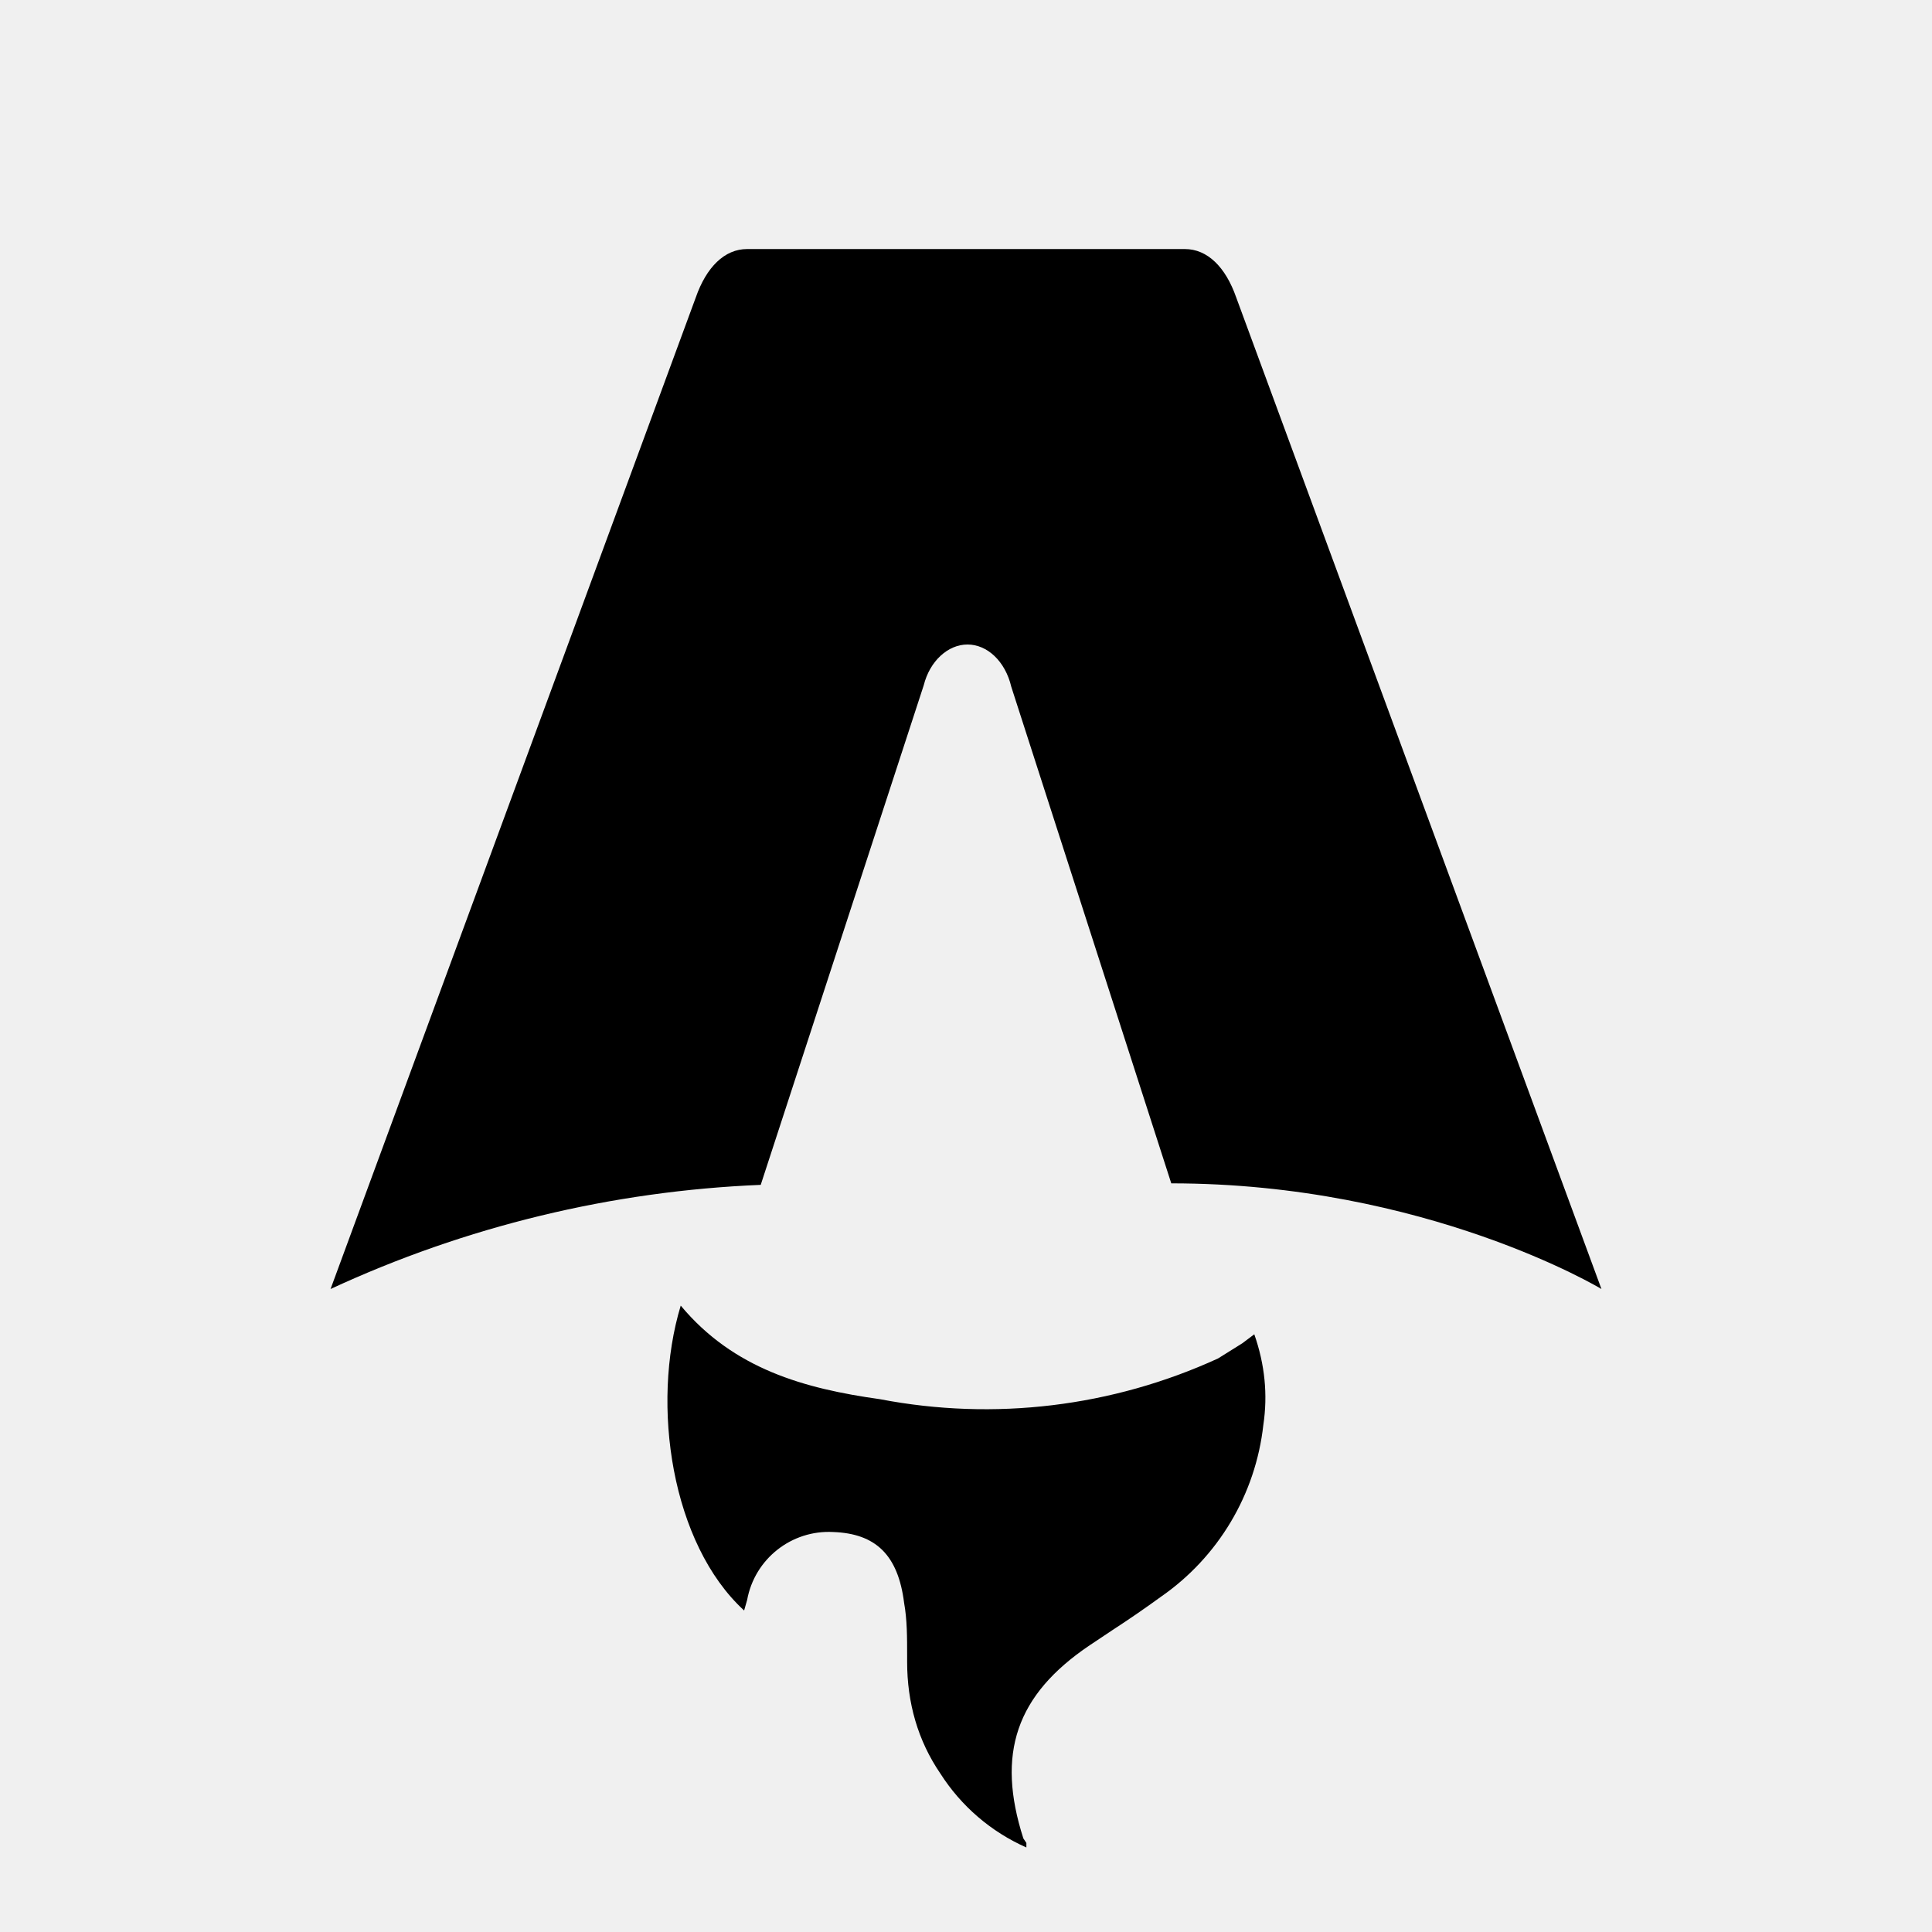
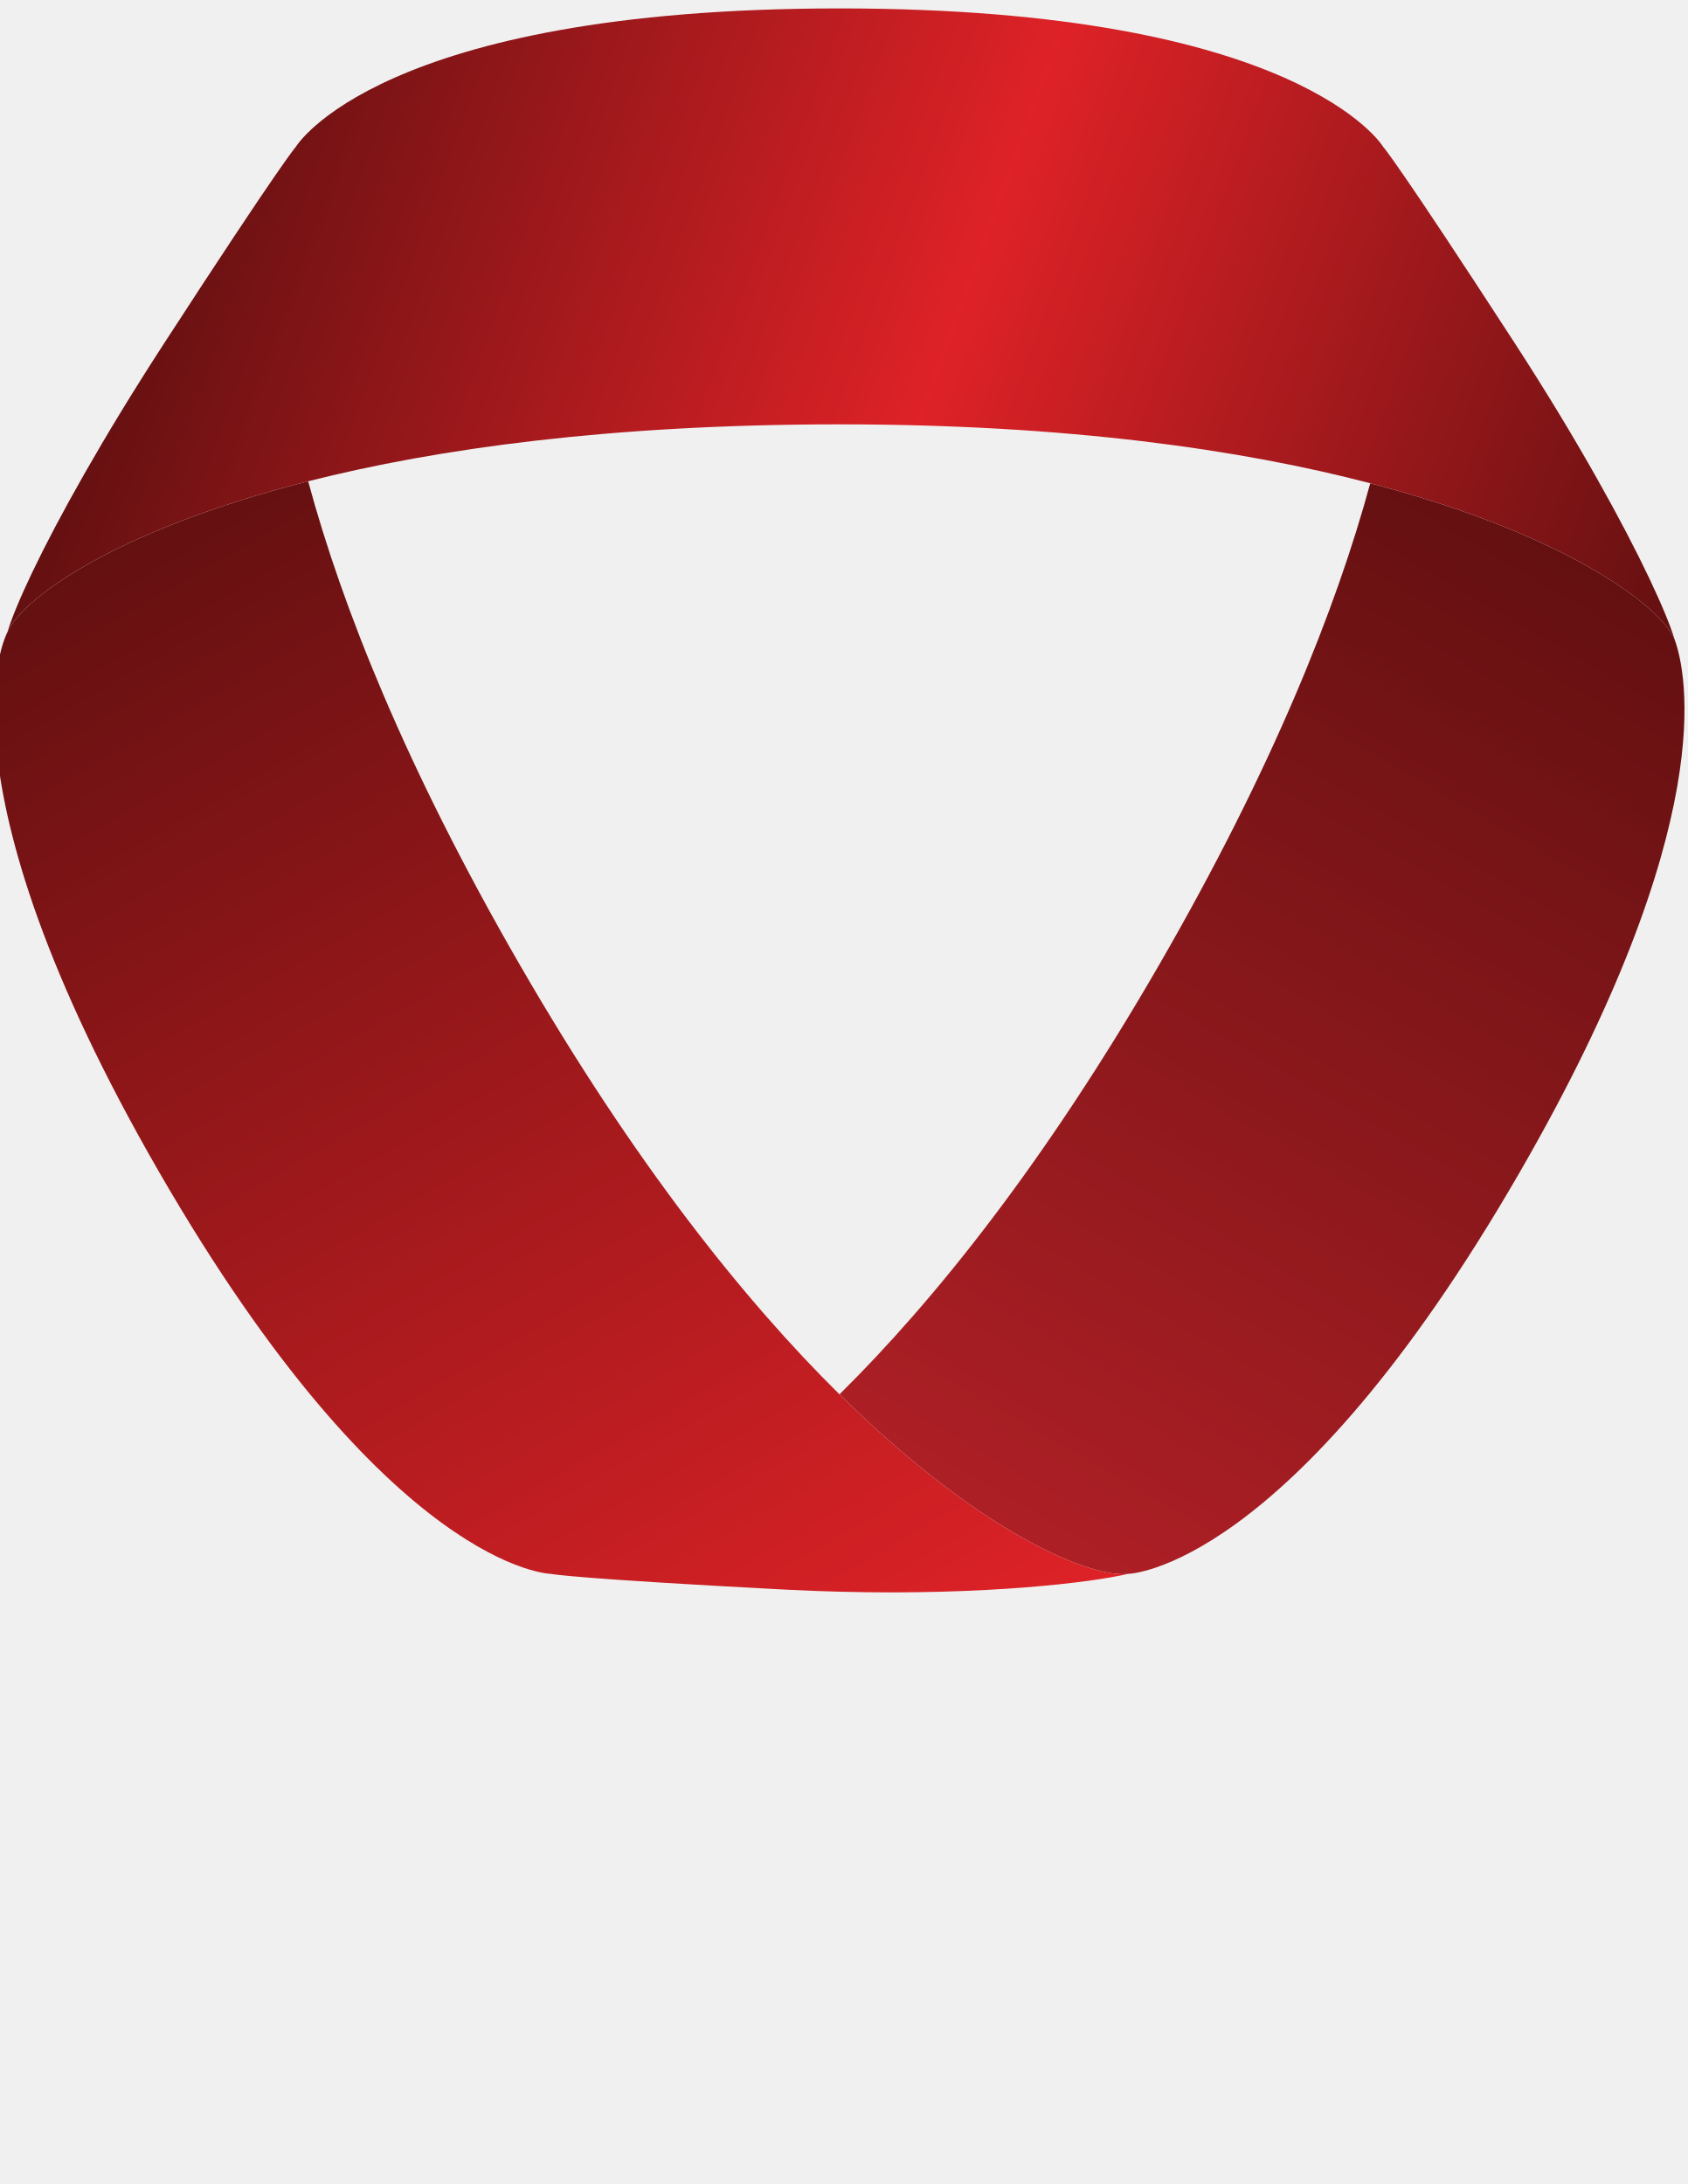
- <svg xmlns="http://www.w3.org/2000/svg" fill="none" viewBox="0 0 128 128">
-   <path d="M50.4 78.5a75.1 75.1 0 0 0-28.5 6.9l24.2-65.7c.7-2 1.9-3.2 3.4-3.2h29c1.5 0 2.7 1.2 3.4 3.2l24.2 65.7s-11.6-7-28.5-7L67 45.5c-.4-1.7-1.6-2.8-2.9-2.8-1.3 0-2.5 1.1-2.9 2.7L50.4 78.5Zm-1.1 28.2Zm-4.2-20.2c-2 6.6-.6 15.8 4.2 20.2a17.5 17.5 0 0 1 .2-.7 5.5 5.5 0 0 1 5.7-4.5c2.8.1 4.3 1.5 4.7 4.7.2 1.1.2 2.3.2 3.5v.4c0 2.7.7 5.2 2.2 7.4a13 13 0 0 0 5.7 4.9v-.3l-.2-.3c-1.8-5.6-.5-9.5 4.4-12.8l1.5-1a73 73 0 0 0 3.2-2.2 16 16 0 0 0 6.8-11.4c.3-2 .1-4-.6-6l-.8.6-1.6 1a37 37 0 0 1-22.4 2.7c-5-.7-9.7-2-13.2-6.2Z" />
-   <style>
-         path { fill: #000; }
-         @media (prefers-color-scheme: dark) {
-             path { fill: #FFF; }
-         }
-     </style>
+ <svg xmlns="http://www.w3.org/2000/svg" viewBox="630 190 850 1100">
+   <defs>
+     <linearGradient id="grad1" x1="1543.266" y1="540.894" x2="1260.227" y2="1031.131" gradientUnits="userSpaceOnUse">
+       <stop offset="0" stop-color="#641011" />
+       <stop offset="1" stop-color="#ad1f25" />
+     </linearGradient>
+     <linearGradient id="grad2" x1="912.533" y1="1147.559" x2="561.367" y2="539.322" gradientUnits="userSpaceOnUse">
+       <stop offset="0" stop-color="#de2227" />
+       <stop offset="1" stop-color="#641011" />
+     </linearGradient>
+     <linearGradient id="grad3" x1="1373.405" y1="786.625" x2="630.705" y2="516.305" gradientUnits="userSpaceOnUse">
+       <stop offset="0" stop-color="#641011" />
+       <stop offset="0.5" stop-color="#de2227" />
+       <stop offset="1" stop-color="#641011" />
+     </linearGradient>
+   </defs>
+   <path fill="url(#grad1)" d="M 1473.291 511.943 C 1473.303 511.985 1473.332 512.026 1473.332 512.071 C 1466.837 496.26 1420.719 459.682 1320.06 433.39 C 1302.856 496.67 1270.67 577.33 1213.896 675.684 C 1156.181 775.655 1100.61 845.04 1052.763 892.281 C 1126.037 964.632 1181.225 984.945 1198.087 982.695 C 1198.087 982.695 1279.313 981.4 1395.317 780.452 C 1496.916 604.457 1479.244 528.16 1473.291 511.943 Z" />
+   <path fill="url(#grad2)" d="M 1052.763 892.281 C 1004.92 845.04 949.357 775.667 891.646 675.712 C 834.55 576.819 802.327 495.805 785.193 432.397 C 685.53 457.644 640.185 492.761 633.695 508.527 C 633.695 508.527 594.202 579.527 710.209 780.452 C 826.225 981.4 907.442 982.695 907.442 982.695 C 907.442 982.695 907.455 982.695 907.483 982.707 C 908.215 982.861 920.414 985.144 1026.176 990.666 C 1035.246 991.134 1043.998 991.459 1052.555 991.675 C 1126.375 993.616 1180.05 986.983 1198.059 982.707 C 1198.059 982.707 1198.08 982.695 1198.087 982.695 C 1181.225 984.945 1126.037 964.632 1052.763 892.281 Z" />
+   <path fill="url(#grad3)" d="M 785.193 432.397 C 849.984 415.967 937.671 403.727 1052.771 403.727 C 1167.403 403.727 1255.07 416.418 1320.06 433.39 C 1420.719 459.682 1466.837 496.26 1473.332 512.071 C 1473.332 512.026 1473.303 511.985 1473.291 511.943 C 1469.344 498.824 1456.205 469.897 1434.09 430.741 C 1422.705 410.541 1408.968 387.677 1392.786 362.758 C 1333.02 270.667 1326.53 263.908 1326.53 263.908 C 1326.53 263.908 1284.798 194.24 1052.771 194.24 C 820.744 194.24 779.024 263.908 779.024 263.908 C 779.024 263.908 772.53 270.667 712.756 362.758 C 696.916 387.146 683.582 409.194 672.555 428.54 C 650.411 467.377 637.675 495.227 633.716 508.458 C 633.712 508.472 633.695 508.5 633.695 508.527 C 640.185 492.761 685.53 457.644 785.193 432.397 Z" />
</svg>
